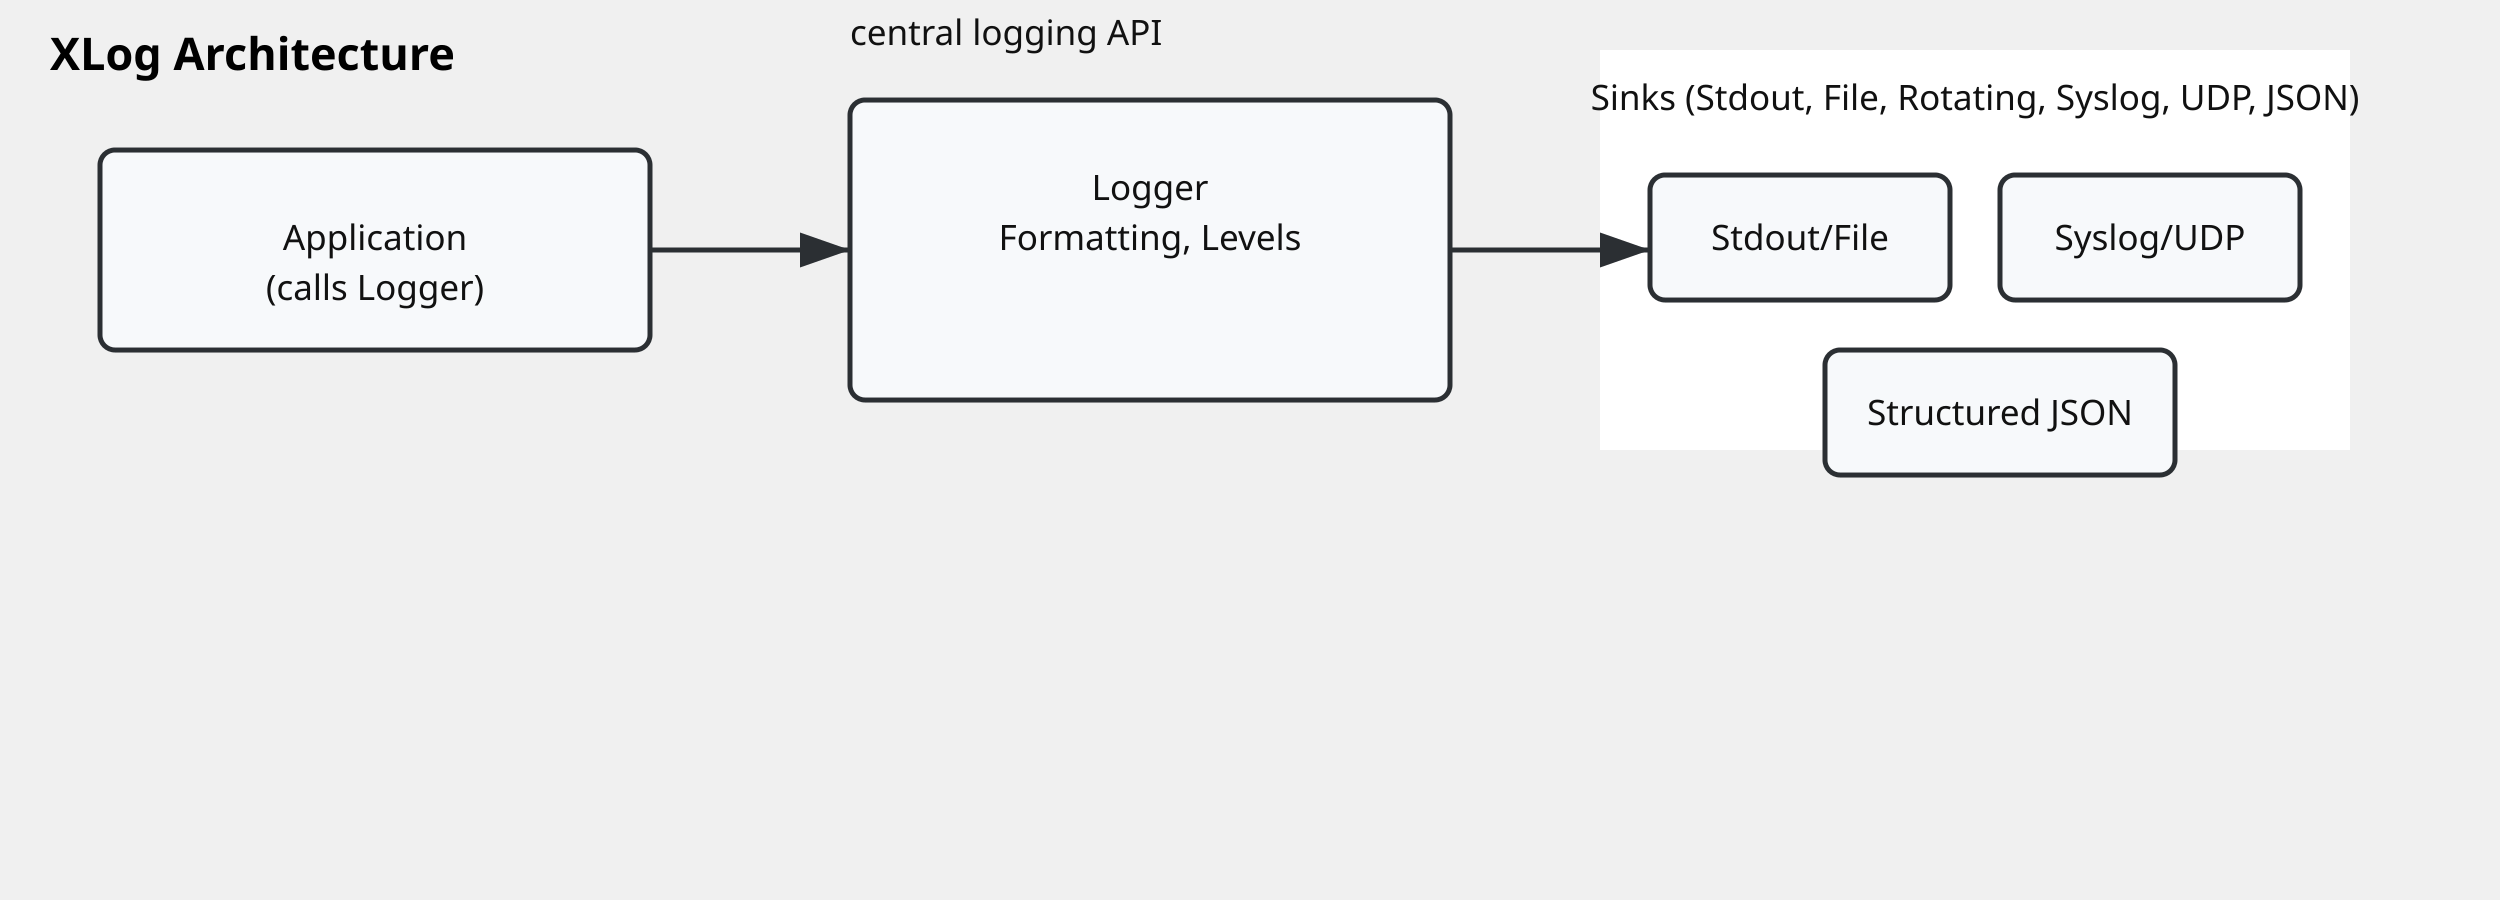
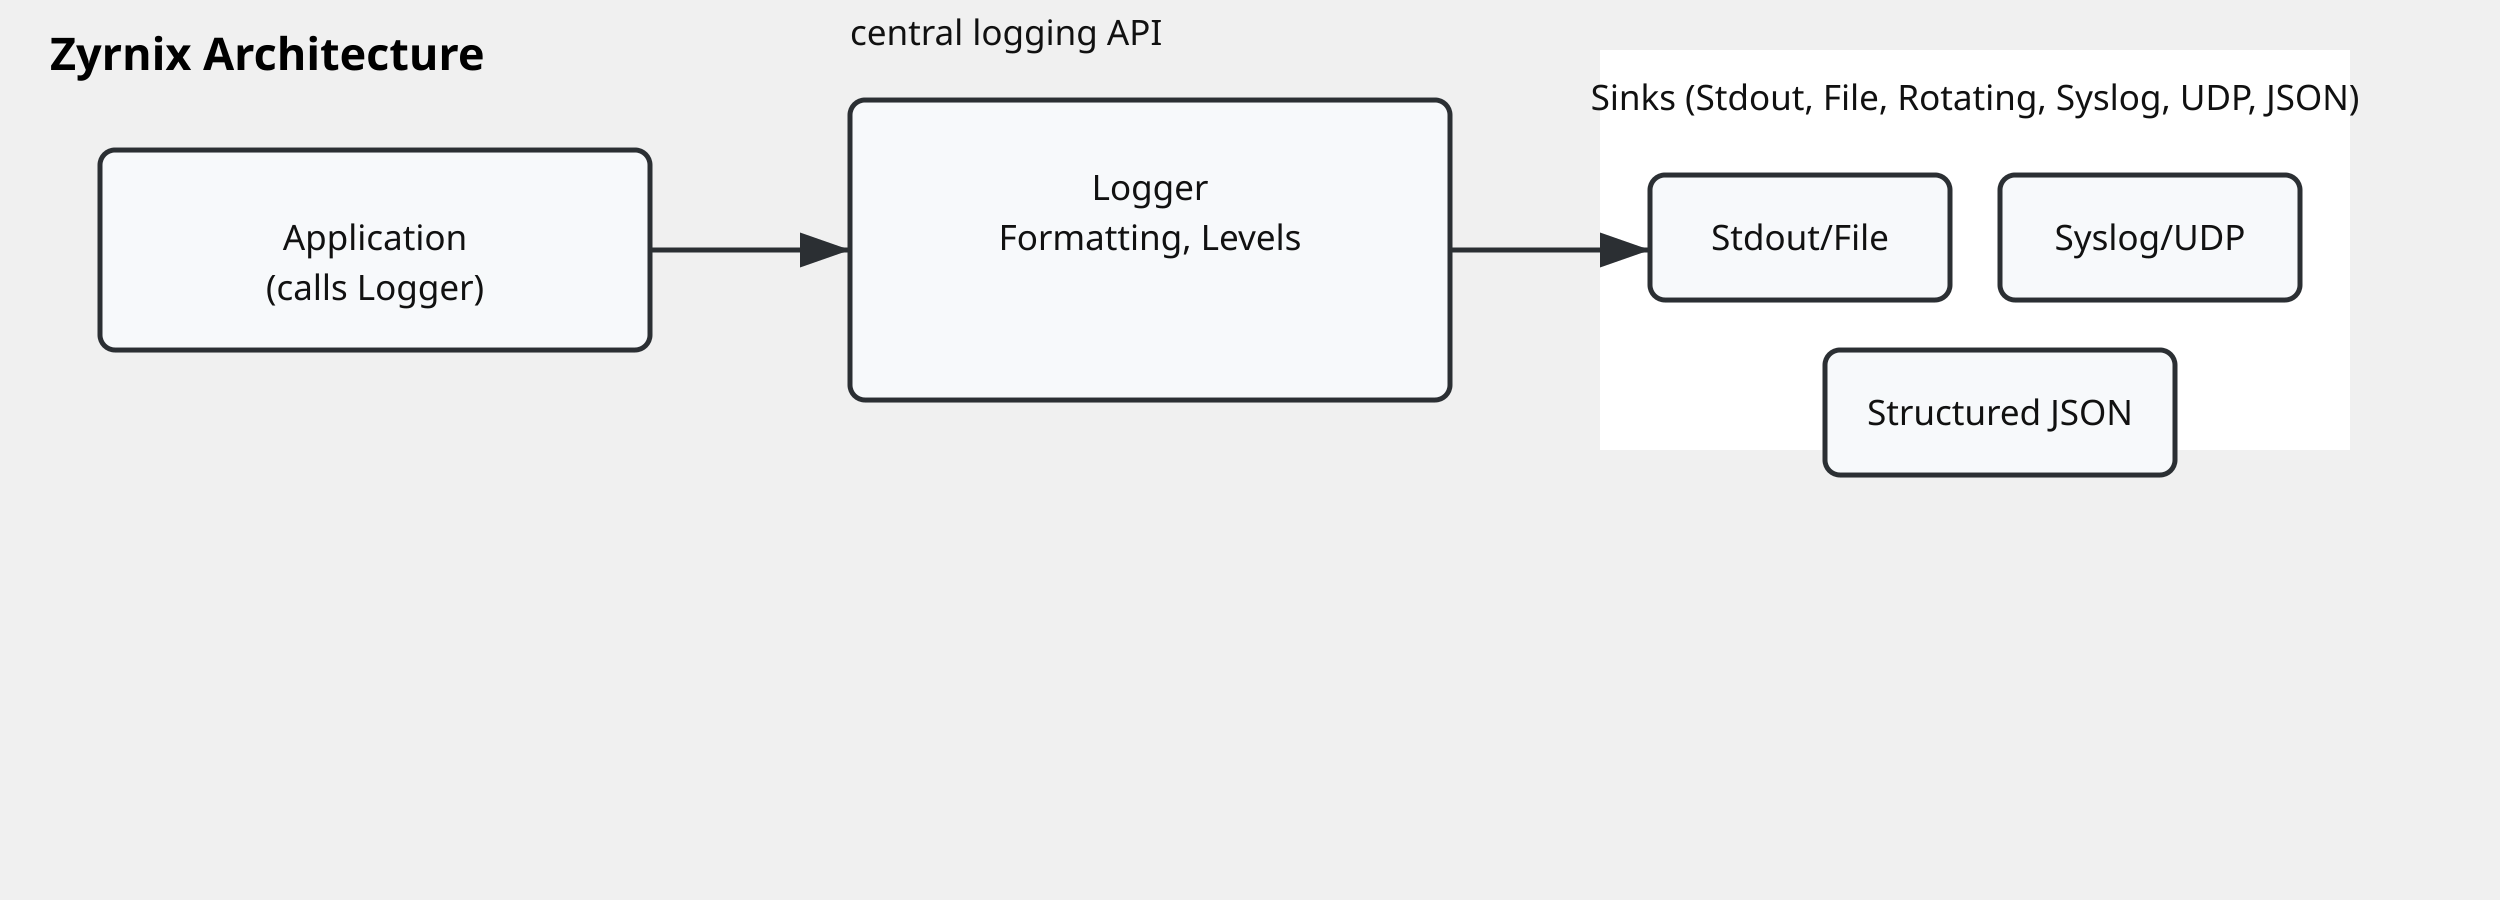
<svg xmlns="http://www.w3.org/2000/svg" width="1000" height="360" viewBox="0 0 1000 360">
  <style>
		.box { fill:#f7f9fb; stroke:#2b2f33; stroke-width:2; rx:6; }
		.label { font: 14px sans-serif; fill:#111; }
		.title { font: 18px sans-serif; font-weight:700; }
		.arrow { stroke:#2b2f33; stroke-width:2; fill:none; marker-end:url(#arrowhead); }
	</style>
  <defs>
    <marker id="arrowhead" markerWidth="10" markerHeight="7" refX="10" refY="3.5" orient="auto">
      <polygon points="0 0, 10 3.5, 0 7" fill="#2b2f33" />
    </marker>
  </defs>
-   <text x="20" y="28" class="title">XLog Architecture</text>
+   <text x="20" y="28" class="title">Zyrnix Architecture</text>
  <rect class="box" x="40" y="60" width="220" height="80" />
  <text x="150" y="100" class="label" text-anchor="middle">Application</text>
  <text x="150" y="120" class="label" text-anchor="middle">(calls Logger)</text>
  <rect class="box" x="340" y="40" width="240" height="120" />
  <text x="460" y="80" class="label" text-anchor="middle">Logger</text>
  <text x="460" y="100" class="label" text-anchor="middle">Formatting, Levels</text>
  <rect x="640" y="20" width="300" height="160" fill="#ffffff" stroke="none" />
  <text x="790" y="44" class="label" text-anchor="middle">Sinks (Stdout, File, Rotating, Syslog, UDP, JSON)</text>
  <rect class="box" x="660" y="70" width="120" height="50" />
  <text x="720" y="100" class="label" text-anchor="middle">Stdout/File</text>
  <rect class="box" x="800" y="70" width="120" height="50" />
  <text x="860" y="100" class="label" text-anchor="middle">Syslog/UDP</text>
  <rect class="box" x="730" y="140" width="140" height="50" />
  <text x="800" y="170" class="label" text-anchor="middle">Structured JSON</text>
  <path class="arrow" d="M260 100 L340 100" />
  <path class="arrow" d="M580 100 L660 100" />
  <text x="340" y="18" class="label">central logging API</text>
</svg>
